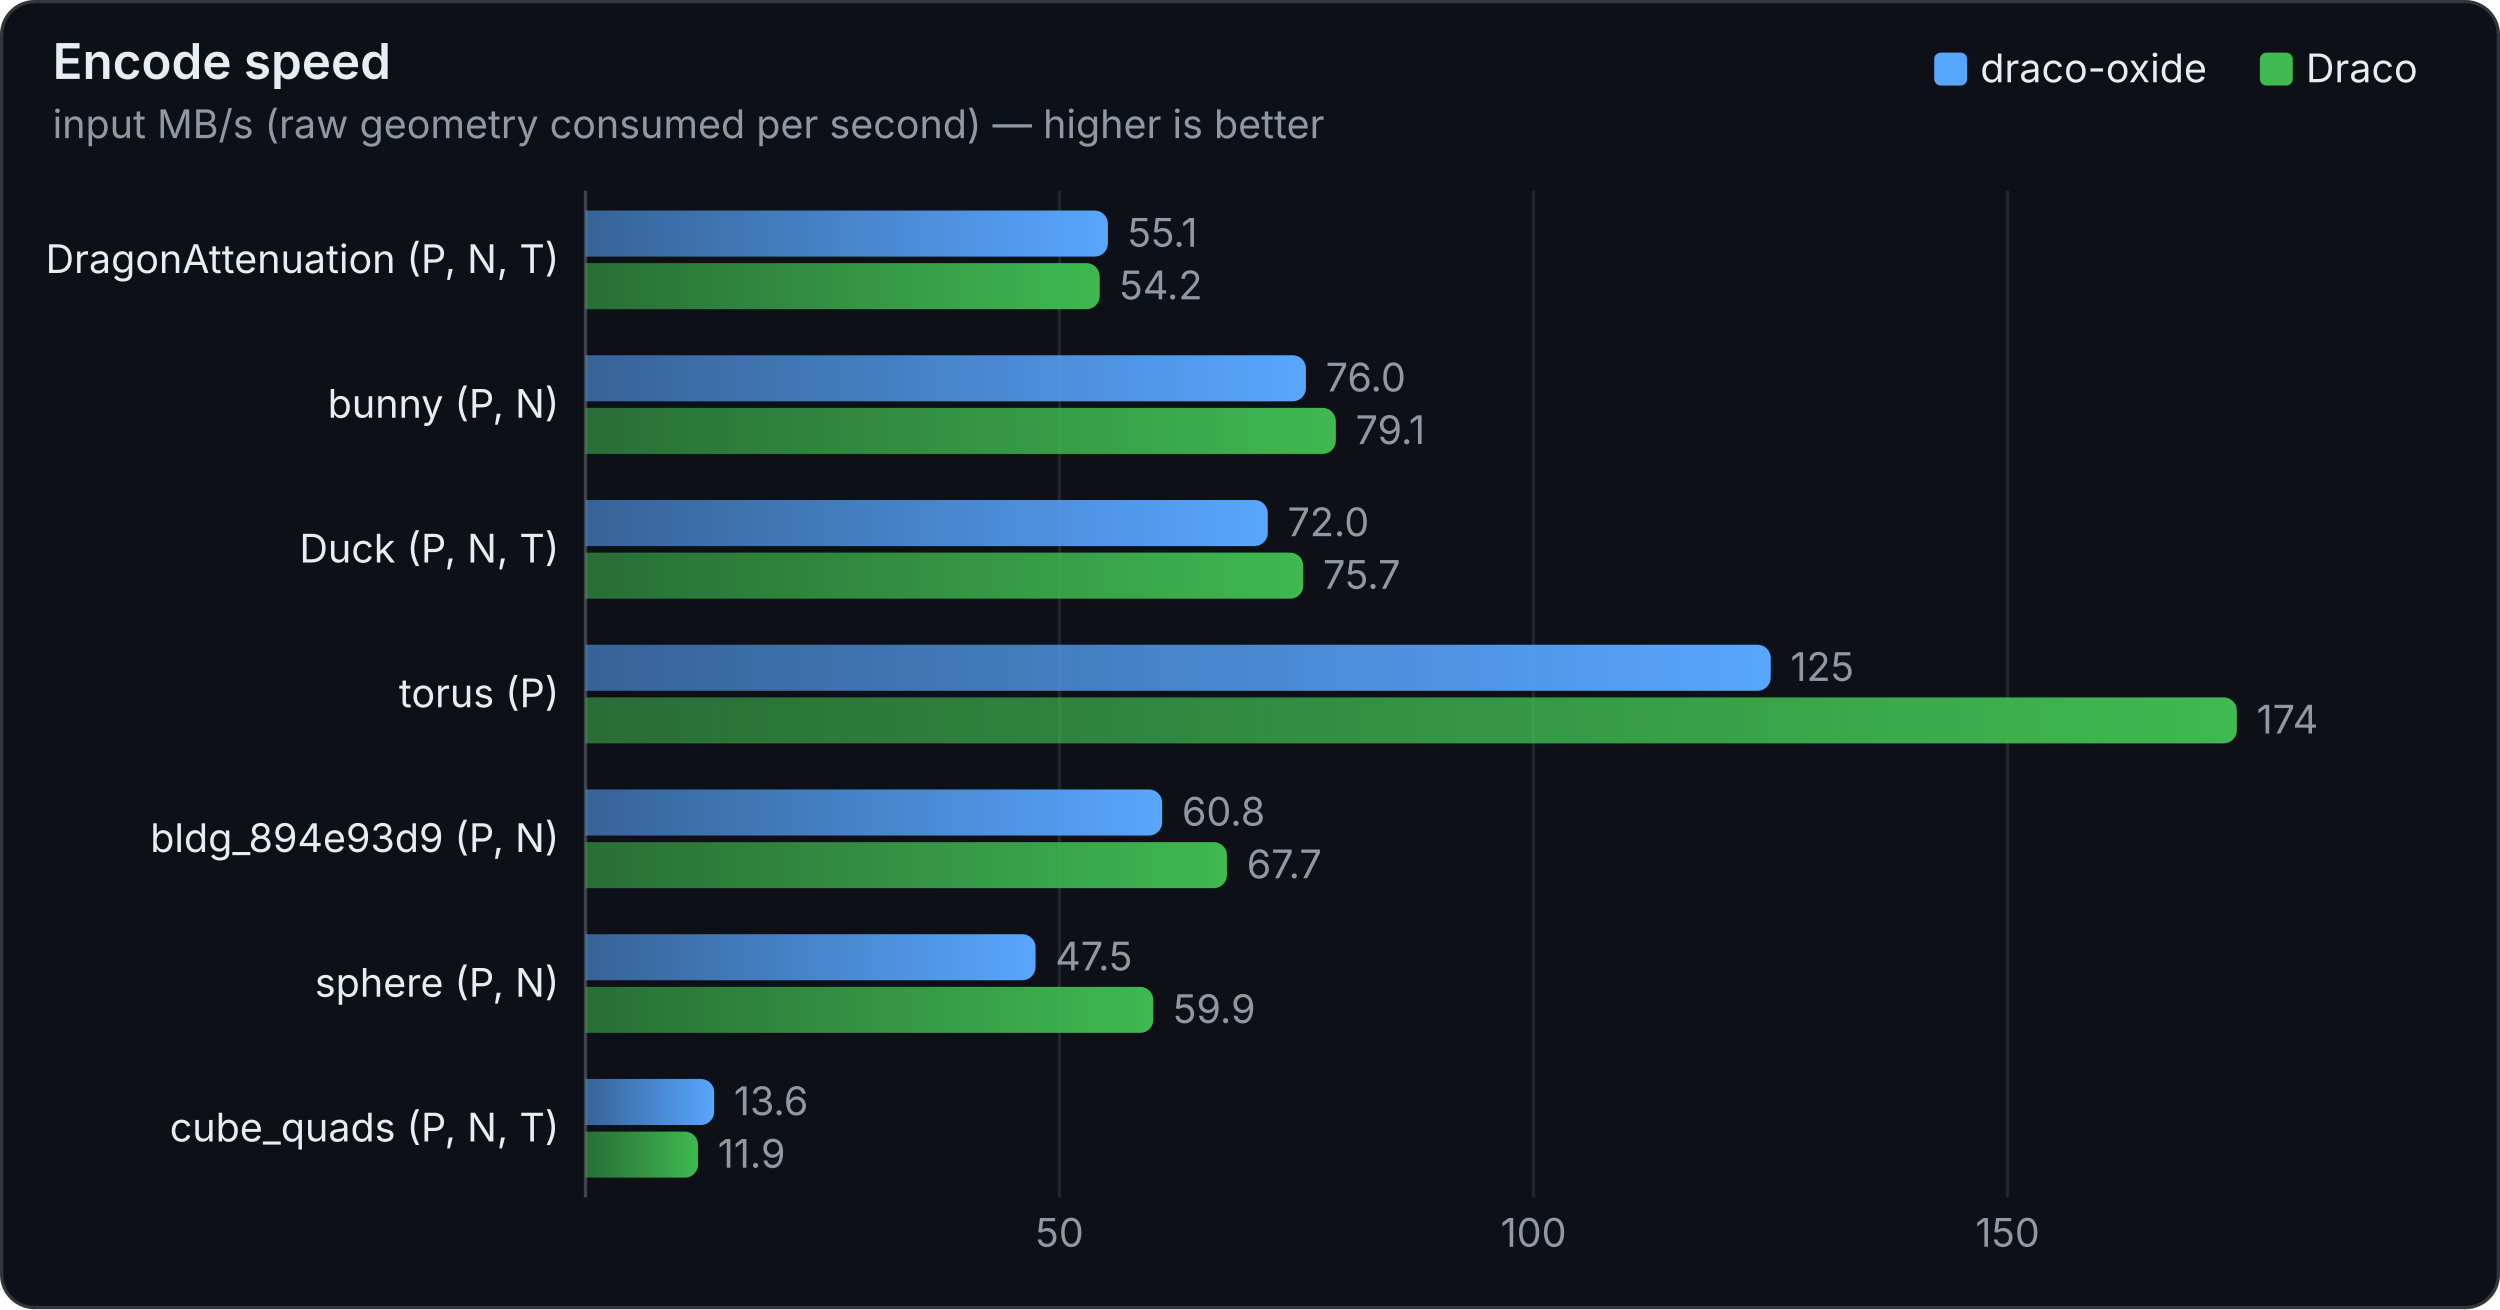
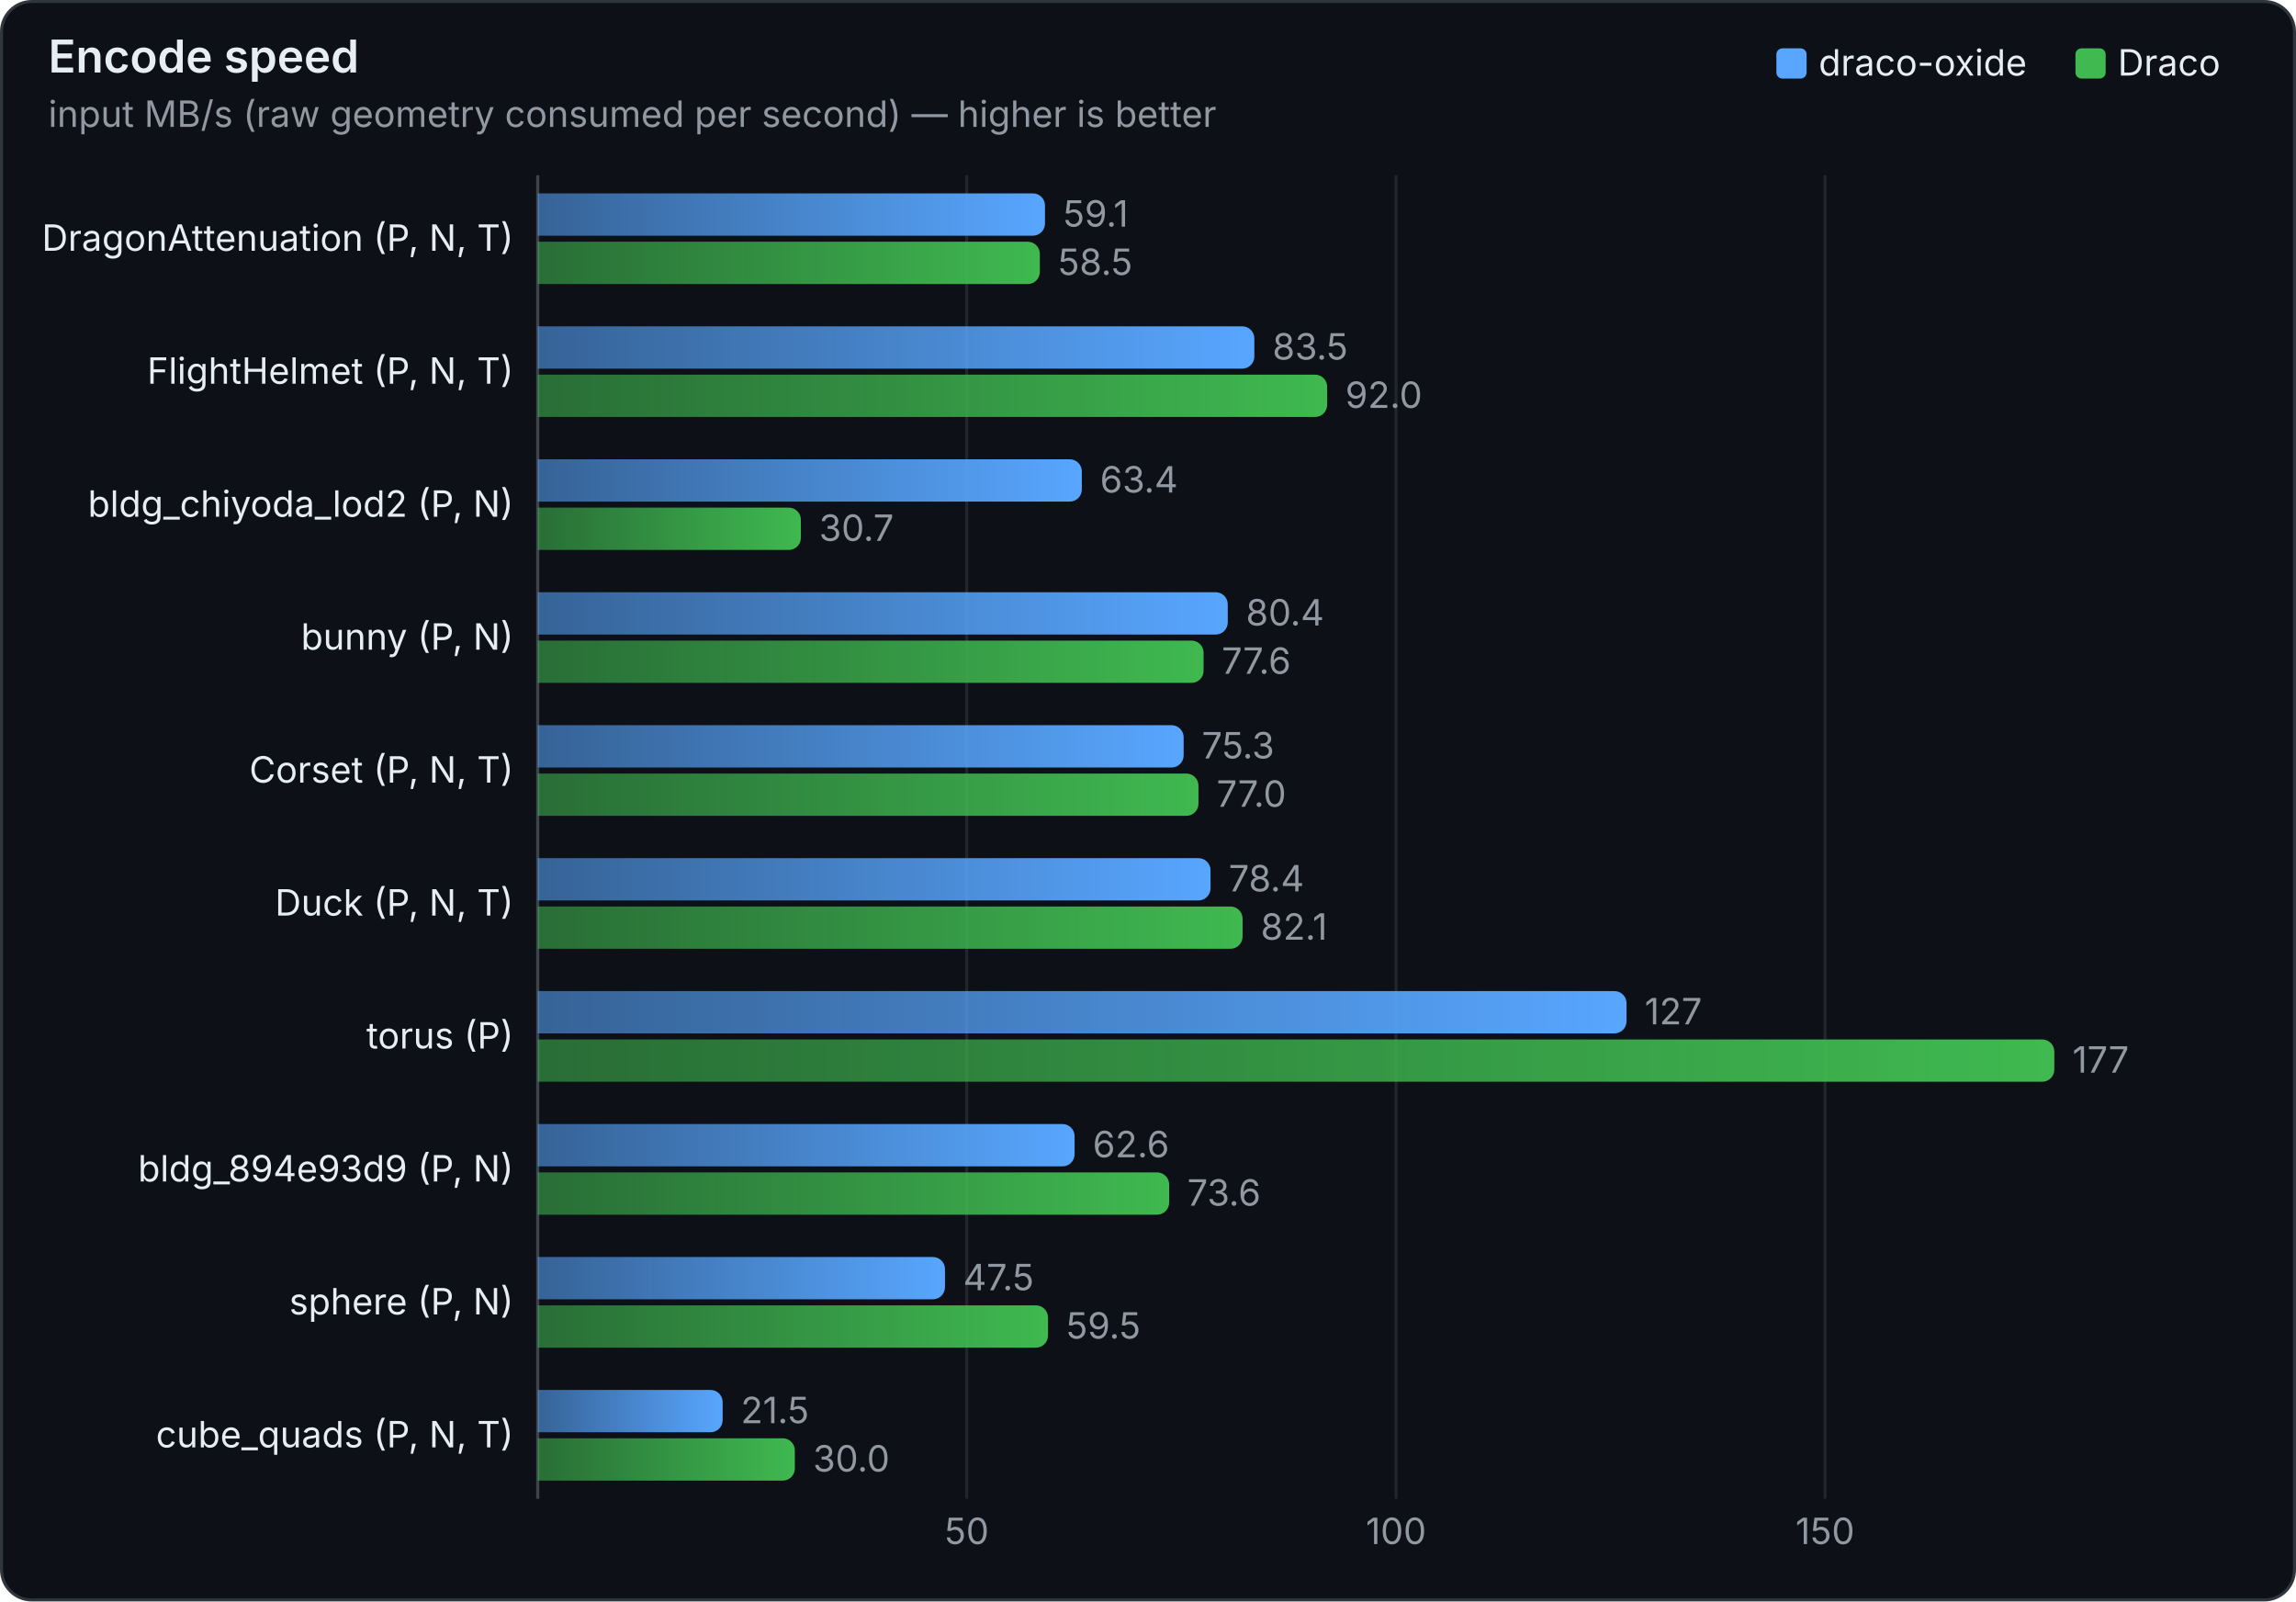
- <svg xmlns="http://www.w3.org/2000/svg" width="760" height="398" viewBox="0 0 760 398" font-family="system-ui, -apple-system, 'Segoe UI', sans-serif" font-size="12">
+ <svg xmlns="http://www.w3.org/2000/svg" width="760" height="530" viewBox="0 0 760 530" font-family="system-ui, -apple-system, 'Segoe UI', sans-serif" font-size="12">
  <defs>
    <linearGradient id="bar0" x1="0" y1="0" x2="1" y2="0">
      <stop offset="0" stop-color="#58a6ff" stop-opacity="0.55" />
      <stop offset="1" stop-color="#58a6ff" />
    </linearGradient>
    <linearGradient id="bar1" x1="0" y1="0" x2="1" y2="0">
      <stop offset="0" stop-color="#3fb950" stop-opacity="0.55" />
      <stop offset="1" stop-color="#3fb950" />
    </linearGradient>
  </defs>
-   <rect x="0.5" y="0.5" width="759" height="397" rx="10" fill="#0d1117" stroke="#30363d" />
+   <rect x="0.5" y="0.5" width="759" height="529" rx="10" fill="#0d1117" stroke="#30363d" />
  <text x="16" y="24" font-size="15" font-weight="600" fill="#e6edf3">Encode speed</text>
  <text x="16" y="42" fill="#9198a1">input MB/s (raw geometry consumed per second) — higher is better</text>
  <rect x="588.0" y="16" width="10" height="10" rx="2" fill="#58a6ff" />
  <text x="602.0" y="25" fill="#e6edf3">draco-oxide</text>
  <rect x="687.0" y="16" width="10" height="10" rx="2" fill="#3fb950" />
  <text x="701.0" y="25" fill="#e6edf3">Draco</text>
-   <line x1="322.1" y1="58.0" x2="322.1" y2="364.0" stroke="#21262d" stroke-width="1" />
-   <text x="322.1" y="379.0" text-anchor="middle" fill="#9198a1">50</text>
-   <line x1="466.2" y1="58.0" x2="466.2" y2="364.0" stroke="#21262d" stroke-width="1" />
-   <text x="466.2" y="379.0" text-anchor="middle" fill="#9198a1">100</text>
-   <line x1="610.3" y1="58.0" x2="610.3" y2="364.0" stroke="#21262d" stroke-width="1" />
-   <text x="610.3" y="379.0" text-anchor="middle" fill="#9198a1">150</text>
-   <line x1="178" y1="58.0" x2="178" y2="364.0" stroke="#3d444d" stroke-width="1" />
+   <line x1="320.0" y1="58.0" x2="320.0" y2="496.0" stroke="#21262d" stroke-width="1" />
+   <text x="320.0" y="511.0" text-anchor="middle" fill="#9198a1">50</text>
+   <line x1="462.1" y1="58.0" x2="462.1" y2="496.0" stroke="#21262d" stroke-width="1" />
+   <text x="462.1" y="511.0" text-anchor="middle" fill="#9198a1">100</text>
+   <line x1="604.1" y1="58.0" x2="604.1" y2="496.0" stroke="#21262d" stroke-width="1" />
+   <text x="604.1" y="511.0" text-anchor="middle" fill="#9198a1">150</text>
+   <line x1="178" y1="58.0" x2="178" y2="496.0" stroke="#3d444d" stroke-width="1" />
  <text x="170.0" y="83.0" text-anchor="end" fill="#e6edf3">DragonAttenuation (P, N, T)</text>
-   <path d="M178.0 64.0 h154.8 a4.0 4.0 0 0 1 4.0 4.0 v6.0 a4.0 4.0 0 0 1 -4.0 4.0 h-154.8 Z" fill="url(#bar0)" />
-   <text x="342.8" y="75.0" fill="#9198a1">55.1</text>
-   <path d="M178.0 80.0 h152.3 a4.0 4.0 0 0 1 4.0 4.0 v6.0 a4.0 4.0 0 0 1 -4.0 4.0 h-152.3 Z" fill="url(#bar1)" />
-   <text x="340.3" y="91.0" fill="#9198a1">54.2</text>
-   <text x="170.0" y="127.0" text-anchor="end" fill="#e6edf3">bunny (P, N)</text>
-   <path d="M178.0 108.0 h215.0 a4.0 4.0 0 0 1 4.0 4.0 v6.0 a4.0 4.0 0 0 1 -4.0 4.0 h-215.0 Z" fill="url(#bar0)" />
-   <text x="403.0" y="119.0" fill="#9198a1">76.0</text>
-   <path d="M178.0 124.0 h224.1 a4.0 4.0 0 0 1 4.0 4.0 v6.0 a4.0 4.0 0 0 1 -4.0 4.0 h-224.1 Z" fill="url(#bar1)" />
-   <text x="412.1" y="135.0" fill="#9198a1">79.1</text>
-   <text x="170.0" y="171.0" text-anchor="end" fill="#e6edf3">Duck (P, N, T)</text>
-   <path d="M178.0 152.0 h203.4 a4.0 4.0 0 0 1 4.0 4.0 v6.0 a4.0 4.0 0 0 1 -4.0 4.0 h-203.4 Z" fill="url(#bar0)" />
-   <text x="391.4" y="163.0" fill="#9198a1">72.0</text>
-   <path d="M178.0 168.0 h214.2 a4.0 4.0 0 0 1 4.0 4.0 v6.0 a4.0 4.0 0 0 1 -4.0 4.0 h-214.2 Z" fill="url(#bar1)" />
-   <text x="402.2" y="179.0" fill="#9198a1">75.7</text>
-   <text x="170.0" y="215.0" text-anchor="end" fill="#e6edf3">torus (P)</text>
-   <path d="M178.0 196.0 h356.3 a4.0 4.0 0 0 1 4.0 4.0 v6.0 a4.0 4.0 0 0 1 -4.0 4.0 h-356.3 Z" fill="url(#bar0)" />
-   <text x="544.3" y="207.0" fill="#9198a1">125</text>
-   <path d="M178.0 212.0 h498.0 a4.0 4.0 0 0 1 4.0 4.0 v6.0 a4.0 4.0 0 0 1 -4.0 4.0 h-498.0 Z" fill="url(#bar1)" />
-   <text x="686.0" y="223.0" fill="#9198a1">174</text>
-   <text x="170.0" y="259.0" text-anchor="end" fill="#e6edf3">bldg_894e93d9 (P, N)</text>
-   <path d="M178.0 240.0 h171.3 a4.0 4.0 0 0 1 4.0 4.0 v6.0 a4.0 4.0 0 0 1 -4.0 4.0 h-171.3 Z" fill="url(#bar0)" />
-   <text x="359.3" y="251.0" fill="#9198a1">60.8</text>
-   <path d="M178.0 256.0 h191.0 a4.0 4.0 0 0 1 4.0 4.0 v6.0 a4.0 4.0 0 0 1 -4.0 4.0 h-191.0 Z" fill="url(#bar1)" />
-   <text x="379.0" y="267.0" fill="#9198a1">67.7</text>
-   <text x="170.0" y="303.0" text-anchor="end" fill="#e6edf3">sphere (P, N)</text>
-   <path d="M178.0 284.0 h132.8 a4.0 4.0 0 0 1 4.0 4.0 v6.0 a4.0 4.0 0 0 1 -4.0 4.0 h-132.8 Z" fill="url(#bar0)" />
-   <text x="320.8" y="295.0" fill="#9198a1">47.5</text>
-   <path d="M178.0 300.0 h168.6 a4.0 4.0 0 0 1 4.0 4.0 v6.0 a4.0 4.0 0 0 1 -4.0 4.0 h-168.6 Z" fill="url(#bar1)" />
-   <text x="356.6" y="311.0" fill="#9198a1">59.9</text>
-   <text x="170.0" y="347.0" text-anchor="end" fill="#e6edf3">cube_quads (P, N, T)</text>
-   <path d="M178.0 328.0 h35.1 a4.0 4.0 0 0 1 4.0 4.0 v6.0 a4.0 4.0 0 0 1 -4.0 4.0 h-35.1 Z" fill="url(#bar0)" />
-   <text x="223.1" y="339.0" fill="#9198a1">13.6</text>
-   <path d="M178.0 344.0 h30.2 a4.0 4.0 0 0 1 4.0 4.0 v6.0 a4.0 4.0 0 0 1 -4.0 4.0 h-30.2 Z" fill="url(#bar1)" />
-   <text x="218.2" y="355.0" fill="#9198a1">11.9</text>
+   <path d="M178.0 64.0 h163.9 a4.0 4.0 0 0 1 4.0 4.0 v6.0 a4.0 4.0 0 0 1 -4.0 4.0 h-163.9 Z" fill="url(#bar0)" />
+   <text x="351.9" y="75.0" fill="#9198a1">59.1</text>
+   <path d="M178.0 80.0 h162.2 a4.0 4.0 0 0 1 4.0 4.0 v6.0 a4.0 4.0 0 0 1 -4.0 4.0 h-162.2 Z" fill="url(#bar1)" />
+   <text x="350.2" y="91.0" fill="#9198a1">58.5</text>
+   <text x="170.0" y="127.0" text-anchor="end" fill="#e6edf3">FlightHelmet (P, N, T)</text>
+   <path d="M178.0 108.0 h233.2 a4.0 4.0 0 0 1 4.0 4.0 v6.0 a4.0 4.0 0 0 1 -4.0 4.0 h-233.2 Z" fill="url(#bar0)" />
+   <text x="421.2" y="119.0" fill="#9198a1">83.5</text>
+   <path d="M178.0 124.0 h257.3 a4.0 4.0 0 0 1 4.0 4.0 v6.0 a4.0 4.0 0 0 1 -4.0 4.0 h-257.3 Z" fill="url(#bar1)" />
+   <text x="445.3" y="135.0" fill="#9198a1">92.0</text>
+   <text x="170.0" y="171.0" text-anchor="end" fill="#e6edf3">bldg_chiyoda_lod2 (P, N)</text>
+   <path d="M178.0 152.0 h176.1 a4.0 4.0 0 0 1 4.0 4.0 v6.0 a4.0 4.0 0 0 1 -4.0 4.0 h-176.1 Z" fill="url(#bar0)" />
+   <text x="364.1" y="163.0" fill="#9198a1">63.4</text>
+   <path d="M178.0 168.0 h83.1 a4.0 4.0 0 0 1 4.0 4.0 v6.0 a4.0 4.0 0 0 1 -4.0 4.0 h-83.1 Z" fill="url(#bar1)" />
+   <text x="271.1" y="179.0" fill="#9198a1">30.7</text>
+   <text x="170.0" y="215.0" text-anchor="end" fill="#e6edf3">bunny (P, N)</text>
+   <path d="M178.0 196.0 h224.4 a4.0 4.0 0 0 1 4.0 4.0 v6.0 a4.0 4.0 0 0 1 -4.0 4.0 h-224.4 Z" fill="url(#bar0)" />
+   <text x="412.4" y="207.0" fill="#9198a1">80.4</text>
+   <path d="M178.0 212.0 h216.4 a4.0 4.0 0 0 1 4.0 4.0 v6.0 a4.0 4.0 0 0 1 -4.0 4.0 h-216.4 Z" fill="url(#bar1)" />
+   <text x="404.4" y="223.0" fill="#9198a1">77.6</text>
+   <text x="170.0" y="259.0" text-anchor="end" fill="#e6edf3">Corset (P, N, T)</text>
+   <path d="M178.0 240.0 h209.8 a4.0 4.0 0 0 1 4.0 4.0 v6.0 a4.0 4.0 0 0 1 -4.0 4.0 h-209.8 Z" fill="url(#bar0)" />
+   <text x="397.8" y="251.0" fill="#9198a1">75.3</text>
+   <path d="M178.0 256.0 h214.7 a4.0 4.0 0 0 1 4.0 4.0 v6.0 a4.0 4.0 0 0 1 -4.0 4.0 h-214.7 Z" fill="url(#bar1)" />
+   <text x="402.7" y="267.0" fill="#9198a1">77.0</text>
+   <text x="170.0" y="303.0" text-anchor="end" fill="#e6edf3">Duck (P, N, T)</text>
+   <path d="M178.0 284.0 h218.7 a4.0 4.0 0 0 1 4.0 4.0 v6.0 a4.0 4.0 0 0 1 -4.0 4.0 h-218.7 Z" fill="url(#bar0)" />
+   <text x="406.7" y="295.0" fill="#9198a1">78.4</text>
+   <path d="M178.0 300.0 h229.3 a4.0 4.0 0 0 1 4.0 4.0 v6.0 a4.0 4.0 0 0 1 -4.0 4.0 h-229.3 Z" fill="url(#bar1)" />
+   <text x="417.3" y="311.0" fill="#9198a1">82.1</text>
+   <text x="170.0" y="347.0" text-anchor="end" fill="#e6edf3">torus (P)</text>
+   <path d="M178.0 328.0 h356.4 a4.0 4.0 0 0 1 4.0 4.0 v6.0 a4.0 4.0 0 0 1 -4.0 4.0 h-356.4 Z" fill="url(#bar0)" />
+   <text x="544.4" y="339.0" fill="#9198a1">127</text>
+   <path d="M178.0 344.0 h498.0 a4.0 4.0 0 0 1 4.0 4.0 v6.0 a4.0 4.0 0 0 1 -4.0 4.0 h-498.0 Z" fill="url(#bar1)" />
+   <text x="686.0" y="355.0" fill="#9198a1">177</text>
+   <text x="170.0" y="391.0" text-anchor="end" fill="#e6edf3">bldg_894e93d9 (P, N)</text>
+   <path d="M178.0 372.0 h173.7 a4.0 4.0 0 0 1 4.0 4.0 v6.0 a4.0 4.0 0 0 1 -4.0 4.0 h-173.7 Z" fill="url(#bar0)" />
+   <text x="361.7" y="383.0" fill="#9198a1">62.6</text>
+   <path d="M178.0 388.0 h205.0 a4.0 4.0 0 0 1 4.0 4.0 v6.0 a4.0 4.0 0 0 1 -4.0 4.0 h-205.0 Z" fill="url(#bar1)" />
+   <text x="393.0" y="399.0" fill="#9198a1">73.6</text>
+   <text x="170.0" y="435.0" text-anchor="end" fill="#e6edf3">sphere (P, N)</text>
+   <path d="M178.0 416.0 h130.8 a4.0 4.0 0 0 1 4.0 4.0 v6.0 a4.0 4.0 0 0 1 -4.0 4.0 h-130.8 Z" fill="url(#bar0)" />
+   <text x="318.8" y="427.0" fill="#9198a1">47.5</text>
+   <path d="M178.0 432.0 h164.9 a4.0 4.0 0 0 1 4.0 4.0 v6.0 a4.0 4.0 0 0 1 -4.0 4.0 h-164.9 Z" fill="url(#bar1)" />
+   <text x="352.9" y="443.0" fill="#9198a1">59.5</text>
+   <text x="170.0" y="479.0" text-anchor="end" fill="#e6edf3">cube_quads (P, N, T)</text>
+   <path d="M178.0 460.0 h57.2 a4.0 4.0 0 0 1 4.0 4.0 v6.0 a4.0 4.0 0 0 1 -4.0 4.0 h-57.2 Z" fill="url(#bar0)" />
+   <text x="245.2" y="471.0" fill="#9198a1">21.5</text>
+   <path d="M178.0 476.0 h81.1 a4.0 4.0 0 0 1 4.0 4.0 v6.0 a4.0 4.0 0 0 1 -4.0 4.0 h-81.1 Z" fill="url(#bar1)" />
+   <text x="269.1" y="487.0" fill="#9198a1">30.0</text>
</svg>
